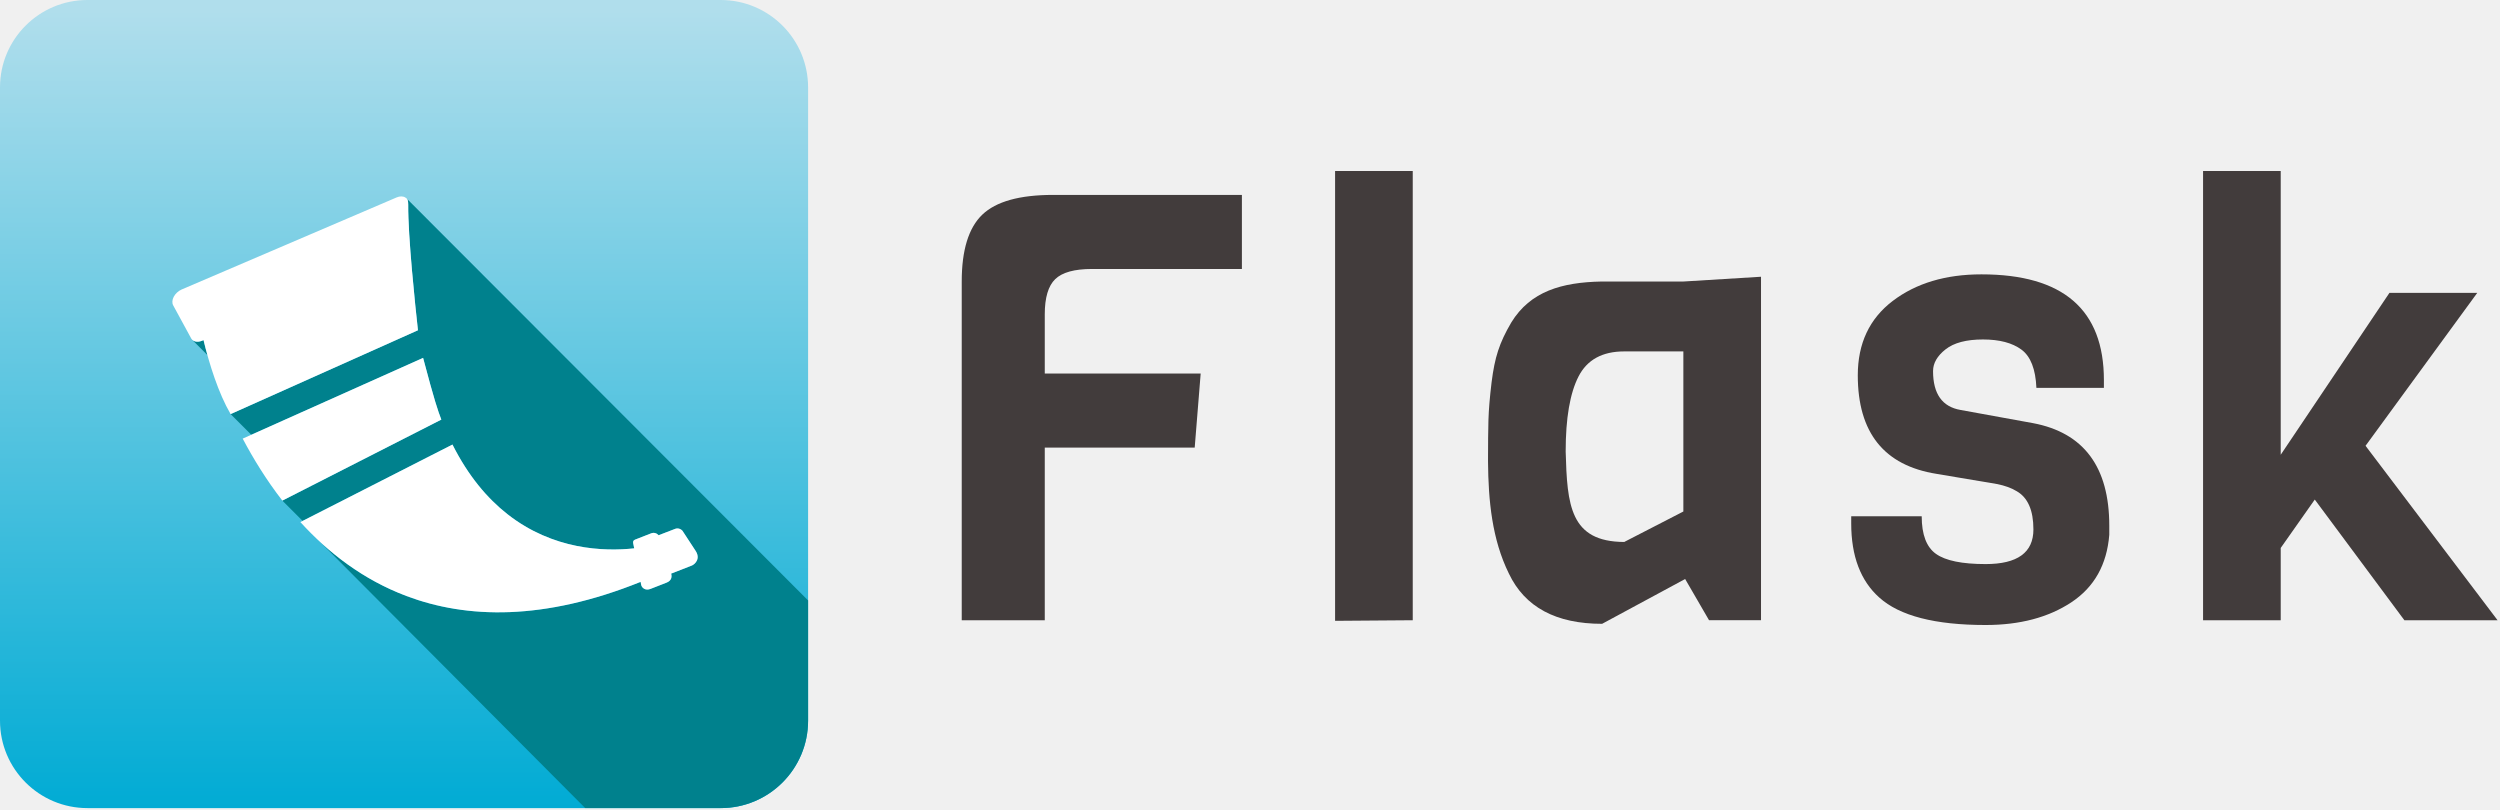
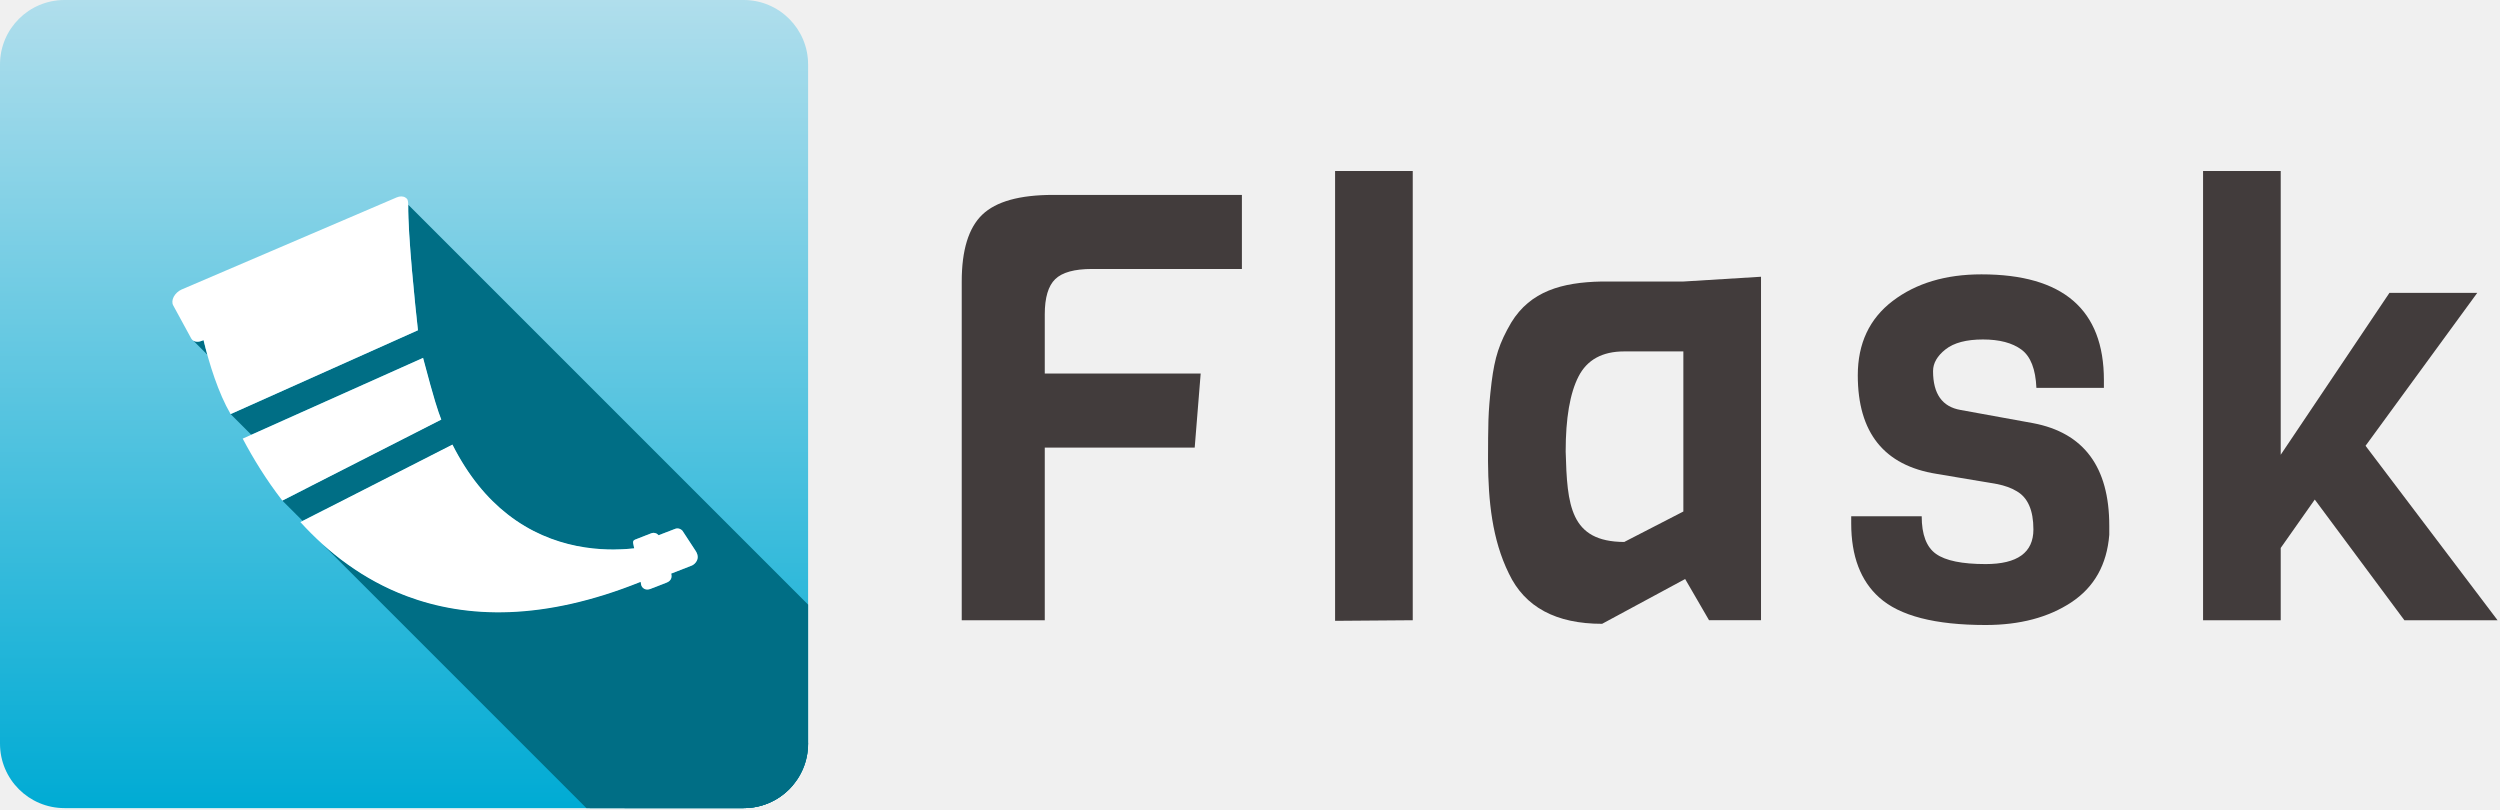
<svg xmlns="http://www.w3.org/2000/svg" width="100%" height="100%" viewBox="0 0 837 271" version="1.1" xml:space="preserve" style="fill-rule:evenodd;clip-rule:evenodd;stroke-linejoin:round;stroke-miterlimit:2;">
-   <g id="gradient-horizontal">
+   <g>
+     <path d="M836.185,207.654l-31.2,-0l-30,-40.4l-11.4,16.2l-0,24.2l-26,-0l-0,-150.4l26,-0l-0,95l36.4,-54.2l29.4,-0l-37.4,51.2l44.2,58.4Z" style="fill:#423c3c;fill-rule:nonzero;" />
+     <path d="M706.186,176.054l0,3c-0.8,10 -5.034,17.534 -12.7,22.6c-7.669,5.068 -17.235,7.599 -28.7,7.599c-16.934,0 -28.8,-3.065 -35.6,-9.199c-6.269,-5.601 -9.4,-13.866 -9.4,-24.801l0,-2.399l23.6,0c0,6.134 1.6,10.334 4.8,12.599c3.2,2.269 8.731,3.401 16.6,3.401c10.666,0 16,-3.866 16,-11.601c0,-6.399 -1.869,-10.665 -5.6,-12.8c-1.734,-1.065 -3.935,-1.865 -6.6,-2.399l-20.2,-3.4c-17.6,-2.8 -26.4,-13.8 -26.4,-33c0,-10.666 3.9,-18.966 11.7,-24.9c7.8,-5.931 17.7,-8.9 29.7,-8.9c27.331,0 41,11.8 41,35.399l0,2.601l-22.6,0c-0.269,-6.266 -1.934,-10.531 -5,-12.8c-3.069,-2.266 -7.369,-3.4 -12.9,-3.4c-5.534,0 -9.7,1.1 -12.5,3.299c-2.8,2.201 -4.2,4.635 -4.2,7.301c0,7.6 3.065,11.934 9.2,12.999l24.2,4.401c17.066,3.2 25.6,14.669 25.6,34.4Z" style="fill:#423c3c;fill-rule:nonzero;" />
+     <path d="M589.587,207.653l-17.4,0l-8,-13.799l-27.8,15c-15.469,0 -25.869,-5.601 -31.2,-16.8c-5.674,-11.495 -6.886,-24.46 -7,-37.5c0.077,-12.551 -0.096,-15.688 1.2,-26.601c1.063,-8.338 2.543,-13.08 6.599,-20c6.414,-10.446 16.898,-13.434 30.2,-13.7l27.401,0l26,-1.6l-0,115Zm-26,-36.4l-0,-53.6l-19.8,0c-7.335,0 -12.434,2.8 -15.301,8.401c-2.868,5.599 -4.299,13.969 -4.299,25.099c0.491,17.986 1.453,30.212 19.6,30.3l19.8,-10.2Z" style="fill:#423c3c;fill-rule:nonzero;" />
+     <path d="M472.986,207.654l0,-150.4l-26,-0l0,150.6l26,-0.2Z" style="fill:#423c3c;fill-rule:nonzero;" />
+     <path d="M415.788,90.054l-50.2,-0c-5.869,-0 -9.969,1.134 -12.3,3.4c-2.335,2.269 -3.5,6.2 -3.5,11.8l0,19.8l52.199,-0l-2,24.8l-50.199,-0l0,57.8l-27.801,-0l0,-113.4c0,-10.531 2.301,-18 6.901,-22.4c4.599,-4.4 12.5,-6.6 23.7,-6.6l63.2,-0l0,24.8Z" style="fill:#423c3c;fill-rule:nonzero;" />
+   </g>
+   <g>
+     <path d="M21.582,0c-11.92,0 -21.582,9.662 -21.582,21.582l0,227.388c0,11.92 9.662,21.582 21.582,21.582l227.388,0c11.919,0 21.581,-9.662 21.581,-21.582l0,-227.388c0,-11.92 -9.662,-21.582 -21.581,-21.582l-227.388,0Z" style="fill:url(#_Linear1);fill-rule:nonzero;" />
    <g>
-       <path d="M29.271,0c-16.166,-0 -29.271,13.105 -29.271,29.271l0,212.01c0,16.165 13.105,29.271 29.271,29.271l212.009,0c16.166,0 29.271,-13.106 29.271,-29.271l-0,-212.01c-0,-16.166 -13.105,-29.271 -29.271,-29.271l-212.009,-0Z" style="fill:url(#_Linear1);fill-rule:nonzero;" />
-       <g>
-         <path d="M68.14,113.858c0.38,1.6 0.81,3.28 1.29,5l-4.98,-4.98l0.03,-0.02c0.74,0.64 1.97,0.74 3.22,0.19l0.44,-0.19Z" style="fill:#00818d;fill-rule:nonzero;" />
-         <path d="M270.55,201.028l-0,40.25c-0,16.17 -13.1,29.27 -29.27,29.27l-45.35,-0l-88.68,-89.04c2.85,2.64 5.89,5.13 9.12,7.45c5.9,4.23 12.46,7.86 19.72,10.59c20.2,7.61 45.94,8.33 78.38,-4.73l0.18,0.91c0.16,1.04 1.4,2.12 3.08,1.46l5.39,-2.1c1.85,-0.7 1.86,-2.12 1.59,-3.04l6.93,-2.71c0.78,-0.3 3.2,-2.17 1.12,-5.11l-4.27,-6.52c-0.63,-0.71 -1.62,-0.98 -2.5,-0.63l-5.48,2.12c-0.65,-0.72 -1.6,-0.99 -2.52,-0.63c-1.79,0.7 -3.58,1.4 -5.38,2.1c-0.58,0.23 -0.73,0.66 -0.63,1.21l0.35,1.71c-10.1,1.09 -27.17,0.54 -42.46,-11.46c-6.75,-5.3 -13.1,-12.8 -18.39,-23.29l-50.16,25.56l-6.79,-6.79c17.74,-9.04 35.48,-18.08 53.23,-27.13c-1.15,-2.97 -2.28,-6.21 -6.11,-20.66l-57.52,25.74l-6.92,-6.92l62.72,-28.07c-0.91,-8.14 -3.36,-31.52 -3.26,-42.03c-0.01,-1.07 -0.1,-1.62 -0.45,-2.01l134.33,134.5Z" style="fill:#00818d;fill-rule:nonzero;" />
-       </g>
-       <g>
-         <path d="M136.668,68.536c-0.102,10.51 2.356,33.894 3.261,42.033l-62.722,28.067c-4.11,-7.032 -7.182,-16.89 -9.067,-24.773l-0.44,0.187c-1.508,0.654 -2.978,0.383 -3.624,-0.645l-0.081,-0.128l-6.01,-11.042c-0.423,-0.77 -0.361,-1.855 0.177,-2.87c0.538,-1.016 1.552,-1.962 2.62,-2.43l72.003,-30.834c1.069,-0.467 2.19,-0.455 2.93,0.031c0.781,0.456 0.932,0.948 0.953,2.404Z" style="fill:#fff;fill-rule:nonzero;" />
-         <path d="M141.652,119.821l-60.399,27.028c3.551,6.726 7.933,13.868 13.275,20.755l53.228,-27.122c-1.148,-2.977 -2.273,-6.21 -6.104,-20.661Z" style="fill:#fff;fill-rule:nonzero;" />
-         <path d="M100.562,174.788l50.922,-25.95c5.285,10.487 11.632,17.991 18.388,23.289c15.288,12.004 32.354,12.551 42.458,11.457l-0.346,-1.706c-0.107,-0.551 0.05,-0.984 0.631,-1.206l5.38,-2.109c0.916,-0.355 1.866,-0.087 2.511,0.631l5.484,-2.114c0.875,-0.353 1.866,-0.087 2.503,0.627l4.268,6.521c2.076,2.941 -0.339,4.809 -1.12,5.107l-6.935,2.709c0.271,0.921 0.259,2.341 -1.587,3.041l-5.388,2.105c-1.685,0.658 -2.922,-0.424 -3.082,-1.459l-0.175,-0.918c-32.447,13.064 -58.183,12.345 -78.387,4.738c-14.521,-5.466 -26.215,-14.533 -35.525,-24.763Z" style="fill:#fff;fill-rule:nonzero;" />
-       </g>
+       <path d="M107.796,182.021c7.941,7.2 17.307,13.396 28.291,17.531c17.529,6.6 39.223,8.015 65.851,-0.259l63.558,63.558c-3.959,4.709 -9.893,7.701 -16.526,7.701l-52.642,-0l-88.532,-88.531Z" style="fill:#006e85;" />
+       <path d="M114.515,187.591c5.415,4.088 11.401,7.68 18.002,10.521c1.17,0.504 2.36,0.985 3.57,1.44c18.29,6.886 41.115,8.128 69.348,-1.392c2.953,-0.996 5.966,-2.11 9.038,-3.347l0.176,0.919c0.161,1.034 1.396,2.116 3.082,1.458l0.928,-0.362l51.892,51.892l0,0.25c0,4.095 -1.14,7.924 -3.121,11.186c-3.784,6.232 -10.636,10.396 -18.46,10.396l-51.494,0l-82.961,-82.961Z" style="fill:#006e85;" />
+       <path d="M94.529,167.605l53.228,-27.123c-1.149,-2.976 -2.274,-6.21 -6.104,-20.661l64.142,64.143c-4.92,0.04 -10.663,-0.471 -16.692,-2.136c-6.304,-1.741 -12.919,-4.744 -19.231,-9.701c-6.756,-5.297 -13.103,-12.802 -18.389,-23.288l-50.159,25.561l-6.795,-6.795Z" style="fill:#006e85;" />
+       <path d="M209.123,270.552l-69.885,-69.885c4.914,1.628 10.142,2.851 15.698,3.577c16.726,2.187 36.43,-0.127 59.537,-9.431l0.176,0.919c0.161,1.034 1.396,2.116 3.082,1.458l5.388,-2.105c0.349,-0.132 0.633,-0.29 0.861,-0.466c0.979,-0.753 0.946,-1.828 0.726,-2.574l6.935,-2.71c0.781,-0.298 3.196,-2.165 1.12,-5.106l-4.268,-6.521c-0.637,-0.714 -1.628,-0.98 -2.504,-0.627l-5.483,2.113c-0.645,-0.717 -1.595,-0.985 -2.511,-0.63l-5.38,2.108c-0.581,0.222 -0.738,0.655 -0.631,1.207l0.346,1.706c-10.105,1.093 -27.17,0.547 -42.458,-11.458c-6.756,-5.297 -13.103,-12.802 -18.389,-23.288l-42.443,21.629l-6.795,-6.795l45.512,-23.191c-1.149,-2.976 -2.274,-6.21 -6.104,-20.661l-57.52,25.74l-6.926,-6.925l62.722,-28.068c-0.905,-8.138 -3.363,-31.522 -3.261,-42.032l133.883,133.883l0,46.551c0,11.92 -9.662,21.582 -21.581,21.582l-39.847,0Z" style="fill:#006e85;" />
+       <path d="M64.701,114.03c0.757,0.48 1.868,0.51 2.999,0.02l0.441,-0.188c0.371,1.555 0.789,3.188 1.252,4.86l-4.692,-4.692Z" style="fill:#006e85;" />
    </g>
    <g>
-       <path d="M415.788,90.054l-50.2,-0c-5.869,-0 -9.969,1.134 -12.3,3.4c-2.335,2.269 -3.5,6.2 -3.5,11.8l0,19.8l52.199,-0l-2,24.8l-50.199,-0l0,57.8l-27.801,-0l0,-113.4c0,-10.531 2.301,-18 6.901,-22.4c4.599,-4.4 12.5,-6.6 23.7,-6.6l63.2,-0l0,24.8Z" style="fill:#423c3c;fill-rule:nonzero;" />
-       <path d="M472.986,207.654l0,-150.4l-26,-0l0,150.6l26,-0.2Z" style="fill:#423c3c;fill-rule:nonzero;" />
-       <path d="M706.186,176.054l0,3c-0.8,10 -5.034,17.534 -12.7,22.6c-7.669,5.068 -17.235,7.599 -28.7,7.599c-16.933,0 -28.799,-3.065 -35.6,-9.199c-6.269,-5.601 -9.399,-13.866 -9.399,-24.801l-0,-2.399l23.6,0c-0,6.134 1.6,10.334 4.799,12.599c3.201,2.269 8.731,3.401 16.601,3.401c10.665,0 16,-3.866 16,-11.601c-0,-6.399 -1.87,-10.665 -5.601,-12.8c-1.734,-1.065 -3.934,-1.865 -6.6,-2.399l-20.199,-3.4c-17.601,-2.8 -26.4,-13.8 -26.4,-33c-0,-10.666 3.899,-18.966 11.699,-24.9c7.801,-5.931 17.701,-8.9 29.701,-8.9c27.33,0 41,11.8 41,35.399l-0,2.601l-22.601,0c-0.269,-6.266 -1.933,-10.531 -5,-12.8c-3.068,-2.266 -7.369,-3.4 -12.899,-3.4c-5.534,0 -9.701,1.1 -12.5,3.299c-2.801,2.201 -4.201,4.635 -4.201,7.301c0,7.6 3.066,11.934 9.201,12.999l24.199,4.401c17.067,3.2 25.601,14.669 25.601,34.4Z" style="fill:#423c3c;fill-rule:nonzero;" />
-       <path d="M836.185,207.654l-31.2,-0l-30,-40.4l-11.4,16.2l-0,24.2l-26,-0l-0,-150.4l26,-0l-0,95l36.4,-54.2l29.4,-0l-37.4,51.2l44.2,58.4Z" style="fill:#423c3c;fill-rule:nonzero;" />
-       <path d="M589.587,207.653l-17.4,0l-8,-13.799l-27.8,15c-15.469,0 -25.869,-5.601 -31.2,-16.8c-5.674,-11.495 -6.886,-24.46 -7,-37.5c0.077,-12.551 -0.096,-15.688 1.2,-26.601c1.063,-8.338 2.543,-13.08 6.599,-20c6.414,-10.446 16.898,-13.434 30.2,-13.7l27.401,0l26,-1.6l-0,115Zm-26,-36.4l-0,-53.6l-19.8,0c-7.335,0 -12.434,2.8 -15.301,8.401c-2.868,5.599 -4.299,13.969 -4.299,25.099c0.491,17.986 1.453,30.212 19.6,30.3l19.8,-10.2Z" style="fill:#423c3c;fill-rule:nonzero;" />
+       <path d="M136.668,68.536c-0.102,10.51 2.356,33.894 3.261,42.032l-62.722,28.068c-4.11,-7.033 -7.182,-16.89 -9.066,-24.774l-0.441,0.188c-1.507,0.654 -2.978,0.383 -3.624,-0.645l-0.081,-0.129l-6.01,-11.041c-0.423,-0.77 -0.361,-1.855 0.177,-2.87c0.538,-1.016 1.552,-1.963 2.621,-2.43l72.002,-30.834c1.069,-0.467 2.19,-0.456 2.93,0.031c0.78,0.455 0.932,0.948 0.953,2.404Z" style="fill:#fff;fill-rule:nonzero;" />
+       <path d="M141.653,119.821l-60.399,27.029c3.55,6.726 7.933,13.868 13.275,20.755l53.228,-27.123c-1.149,-2.976 -2.274,-6.21 -6.104,-20.661Z" style="fill:#fff;fill-rule:nonzero;" />
+       <path d="M100.563,174.788l50.92,-25.949c5.286,10.486 11.633,17.991 18.389,23.288c15.288,12.005 32.353,12.551 42.458,11.458l-0.346,-1.706c-0.107,-0.552 0.05,-0.985 0.631,-1.207l5.38,-2.108c0.916,-0.355 1.866,-0.087 2.511,0.63l5.483,-2.113c0.876,-0.353 1.867,-0.087 2.504,0.627l4.268,6.521c2.076,2.941 -0.339,4.808 -1.12,5.106l-6.935,2.71c0.271,0.92 0.259,2.341 -1.587,3.04l-5.388,2.105c-1.686,0.658 -2.921,-0.424 -3.082,-1.458l-0.176,-0.919c-32.446,13.065 -58.183,12.346 -78.386,4.739c-14.521,-5.466 -26.214,-14.534 -35.524,-24.764Z" style="fill:#fff;fill-rule:nonzero;" />
    </g>
  </g>
  <defs>
-     <linearGradient id="_Linear1" x1="0" y1="0" x2="1" y2="0" gradientUnits="userSpaceOnUse" gradientTransform="matrix(1.59482,270.547,-270.547,1.59482,134.5,3.6886)">
+     <linearGradient id="_Linear1" x1="0" y1="0" x2="1" y2="0" gradientUnits="userSpaceOnUse" gradientTransform="matrix(1.62093e-14,270.552,-270.552,1.62093e-14,135.276,-1.58096e-13)">
      <stop offset="0" style="stop-color:#b0deec;stop-opacity:1" />
-       <stop offset="0.99" style="stop-color:#00abd4;stop-opacity:1" />
      <stop offset="1" style="stop-color:#00abd4;stop-opacity:1" />
    </linearGradient>
  </defs>
</svg>
